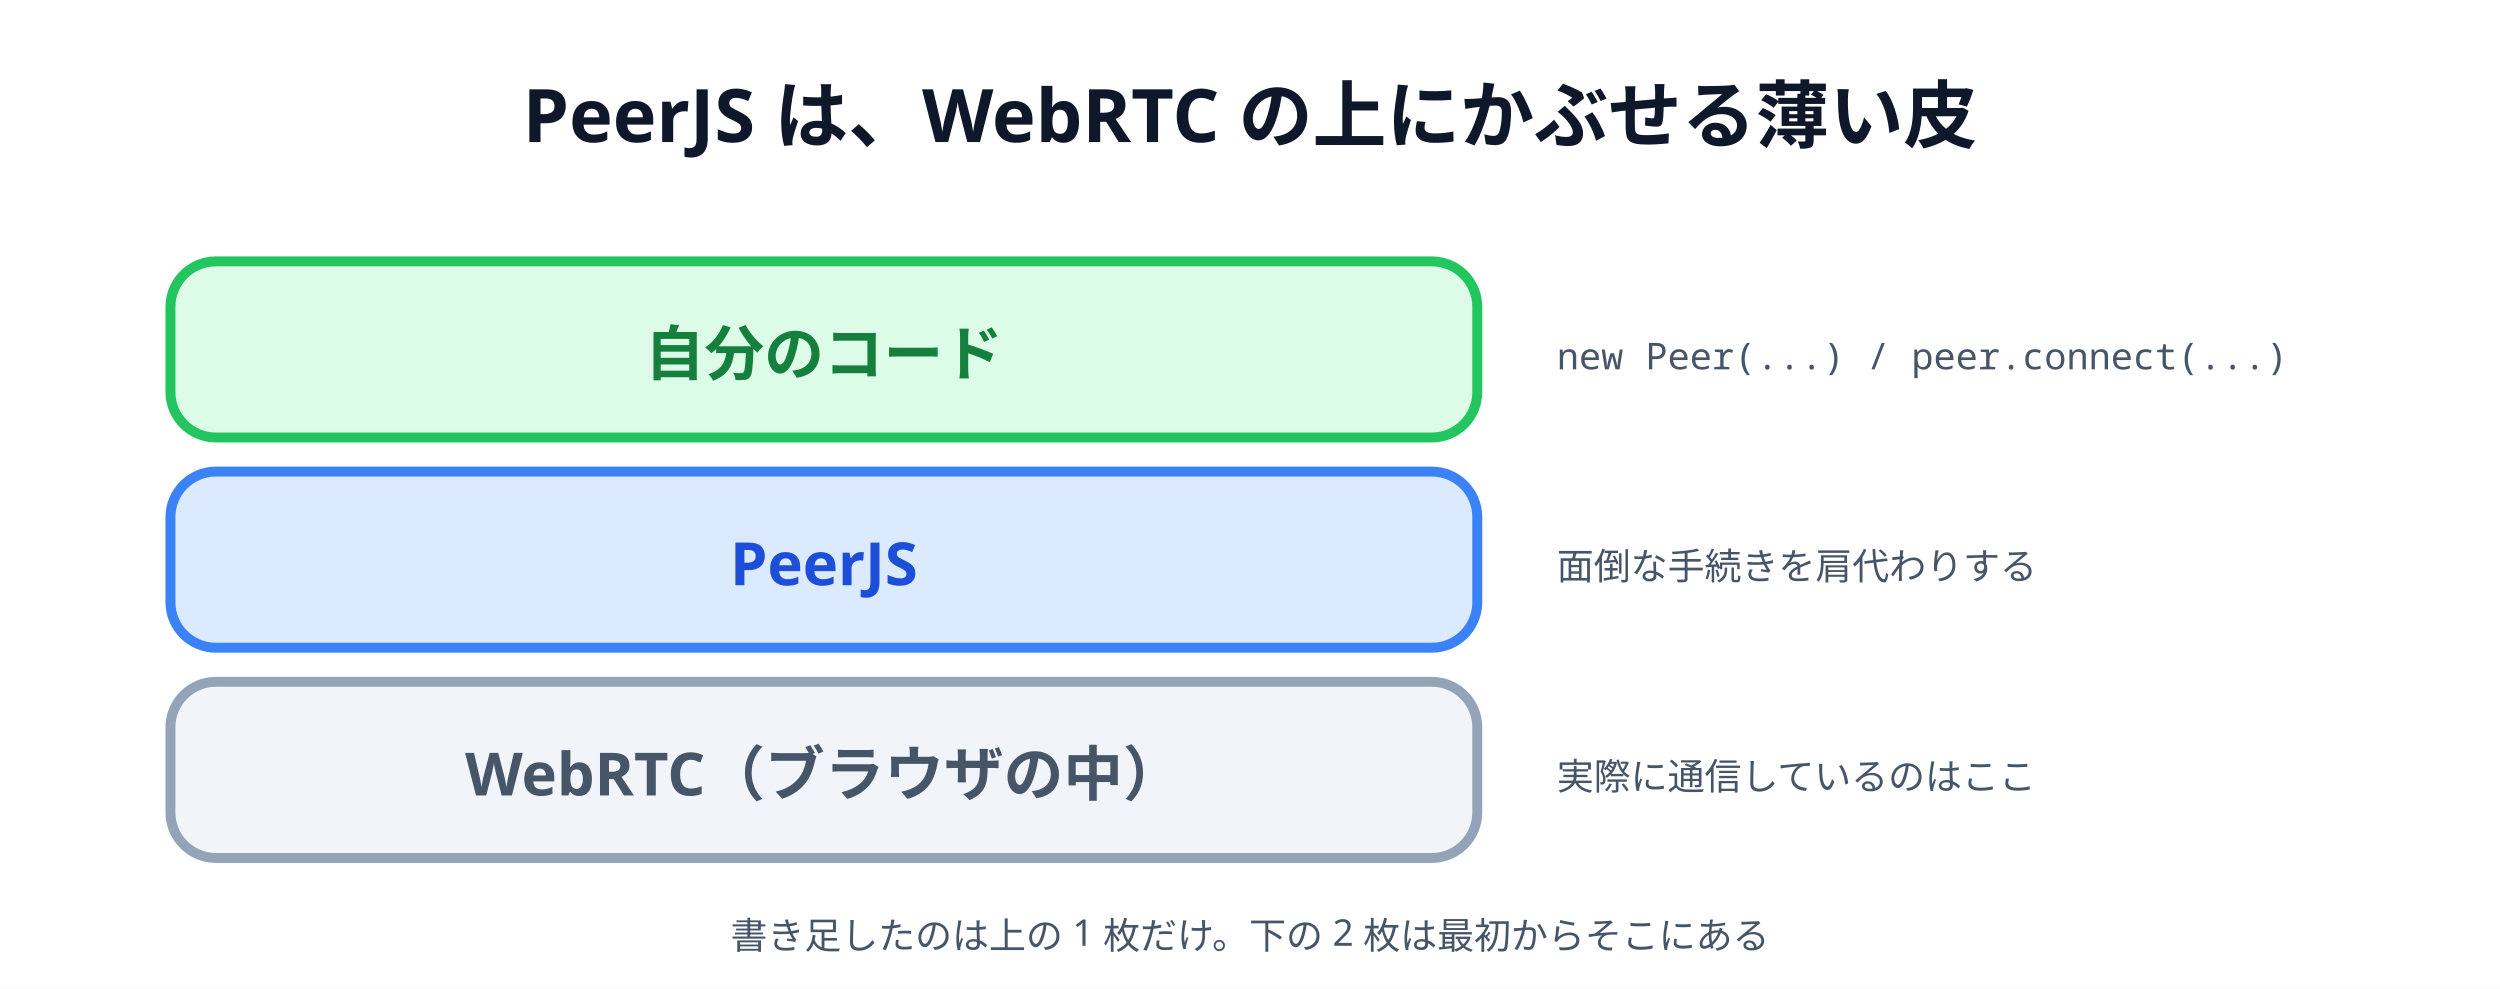
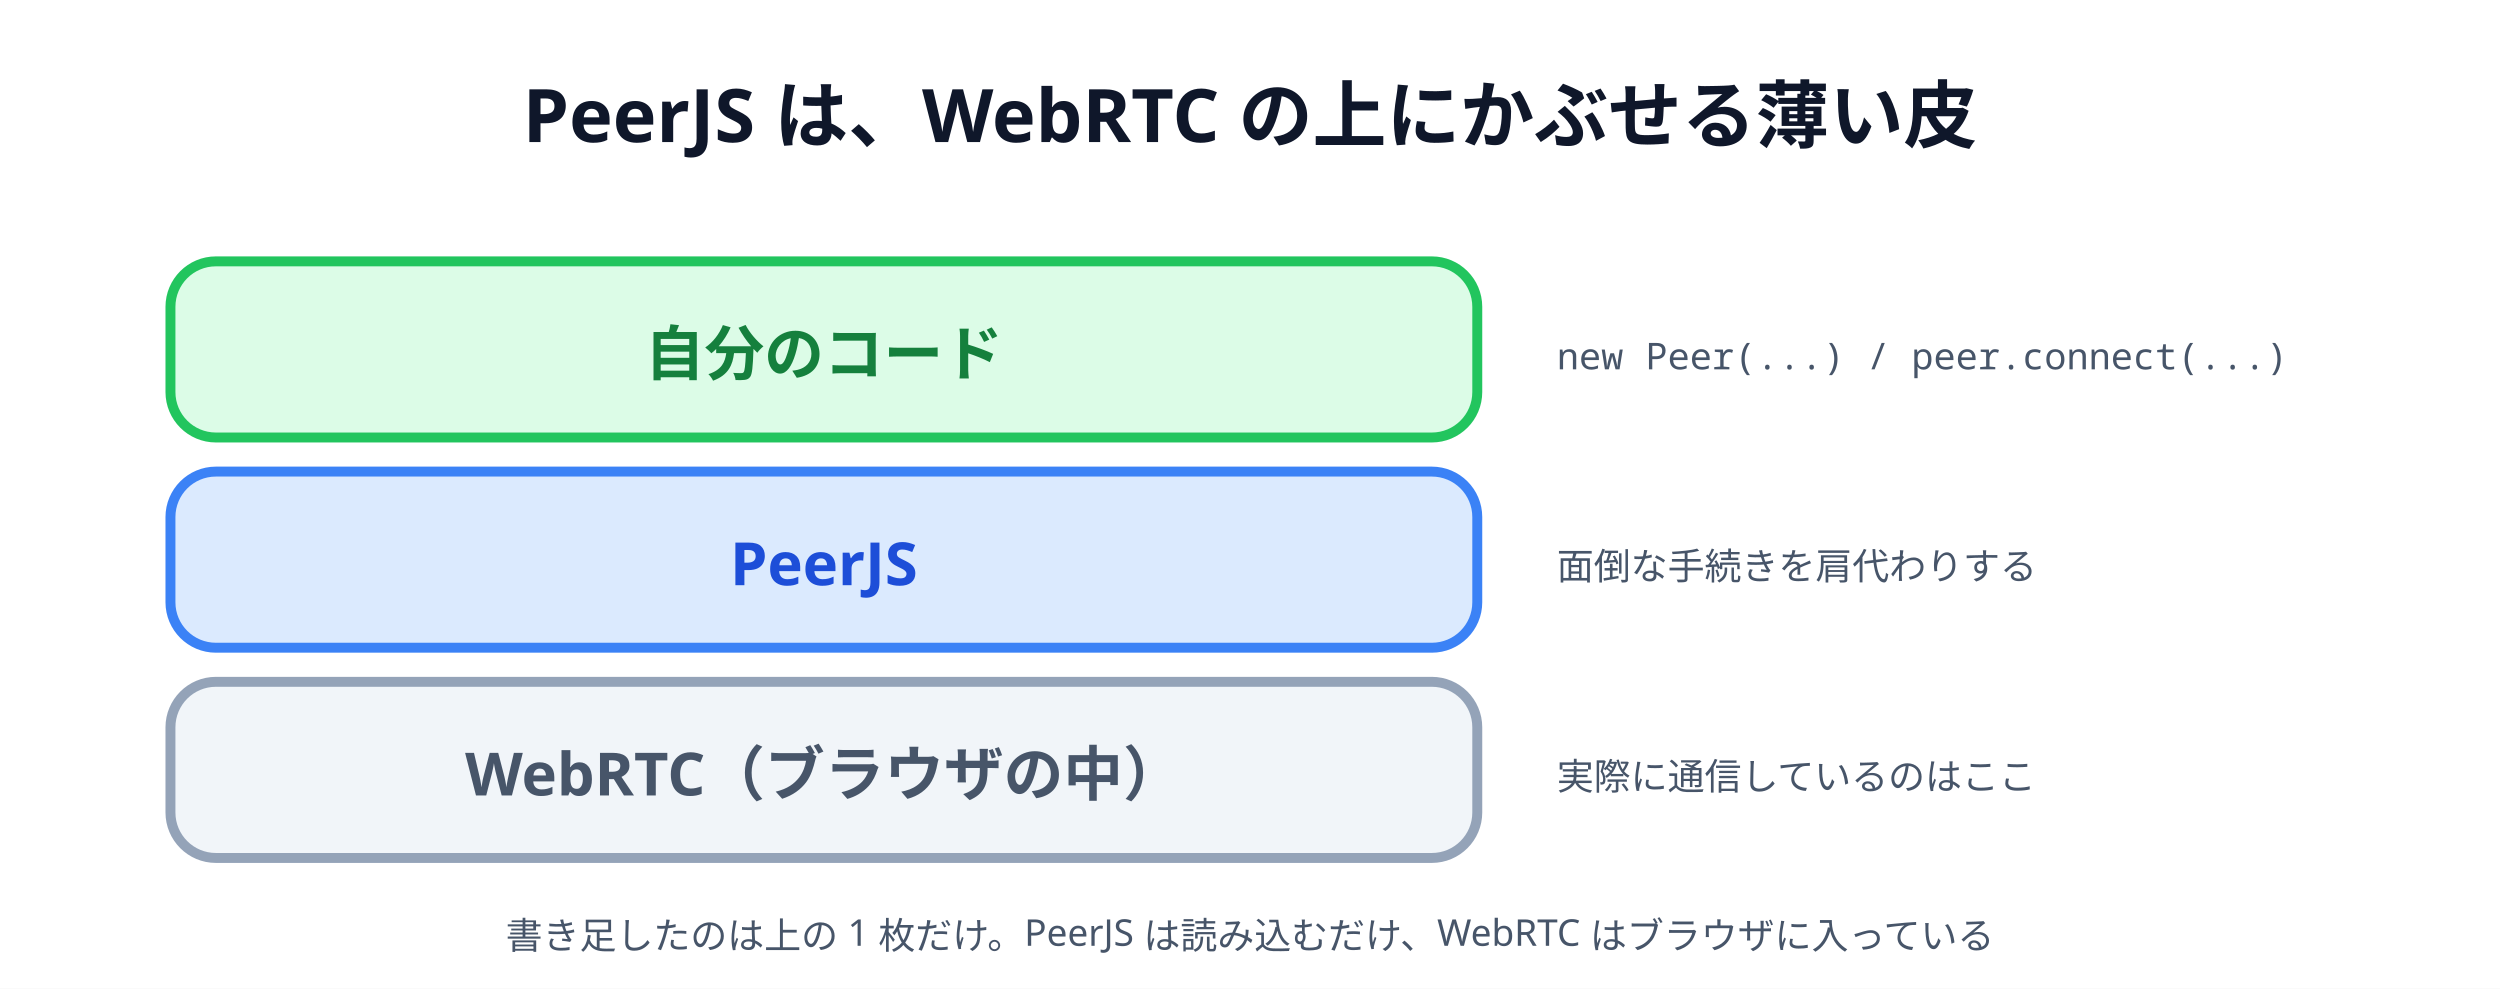
<svg xmlns="http://www.w3.org/2000/svg" width="880" height="348" viewBox="0 0 880 348" font-family="'Hiragino Sans','Noto Sans JP','Yu Gothic','Segoe UI',sans-serif">
  <defs>
    <marker id="aR" viewBox="0 0 10 10" refX="9" refY="5" markerWidth="7" markerHeight="7" orient="auto-start-reverse">
      <path d="M0 1 L9 5 L0 9 z" fill="#475569" />
    </marker>
    <marker id="aRsub" viewBox="0 0 10 10" refX="9" refY="5" markerWidth="7" markerHeight="7" orient="auto-start-reverse">
      <path d="M0 1 L9 5 L0 9 z" fill="#94a3b8" />
    </marker>
  </defs>
  <rect x="0" y="0" width="880" height="348" fill="#ffffff" />
  <text x="440" y="50" text-anchor="middle" font-size="26" fill="#0f172a" font-weight="700">PeerJS は、WebRTC の上にかぶせる薄い皮</text>
  <rect x="60" y="92" width="460" height="62" rx="16" fill="#dcfce7" stroke="#22c55e" stroke-width="3.5" />
  <text x="290" y="132" text-anchor="middle" font-size="21" fill="#15803d" font-weight="700">自分のコード</text>
  <text x="548" y="130" text-anchor="start" font-size="13" fill="#475569" font-weight="400" font-family="'SFMono-Regular','Consolas','Noto Sans Mono','Courier New',monospace">new Peer(...) / peer.connect(...)</text>
  <rect x="60" y="166" width="460" height="62" rx="16" fill="#dbeafe" stroke="#3b82f6" stroke-width="3.5" />
  <text x="290" y="206" text-anchor="middle" font-size="21" fill="#1d4ed8" font-weight="700">PeerJS</text>
  <text x="548" y="204" text-anchor="start" font-size="13" fill="#475569" font-weight="400">面倒な手続きを肩代わりする</text>
  <rect x="60" y="240" width="460" height="62" rx="16" fill="#f1f5f9" stroke="#94a3b8" stroke-width="3.5" />
  <text x="290" y="280" text-anchor="middle" font-size="21" fill="#475569" font-weight="700">WebRTC（ブラウザの中）</text>
  <text x="548" y="278" text-anchor="start" font-size="13" fill="#475569" font-weight="400">実際に通信しているのはここ</text>
-   <text x="440" y="334" text-anchor="middle" font-size="13" fill="#475569" font-weight="400">書き足したのは上の 1 枚だけ。下の 2 枚は最初からそこにある</text>
+   <text x="440" y="334" text-anchor="middle" font-size="13" fill="#475569" font-weight="400">書き足したのは上の 1 枚だけ。PeerJS は読み込むだけ、WebRTC はブラウザに入っている</text>
</svg>
